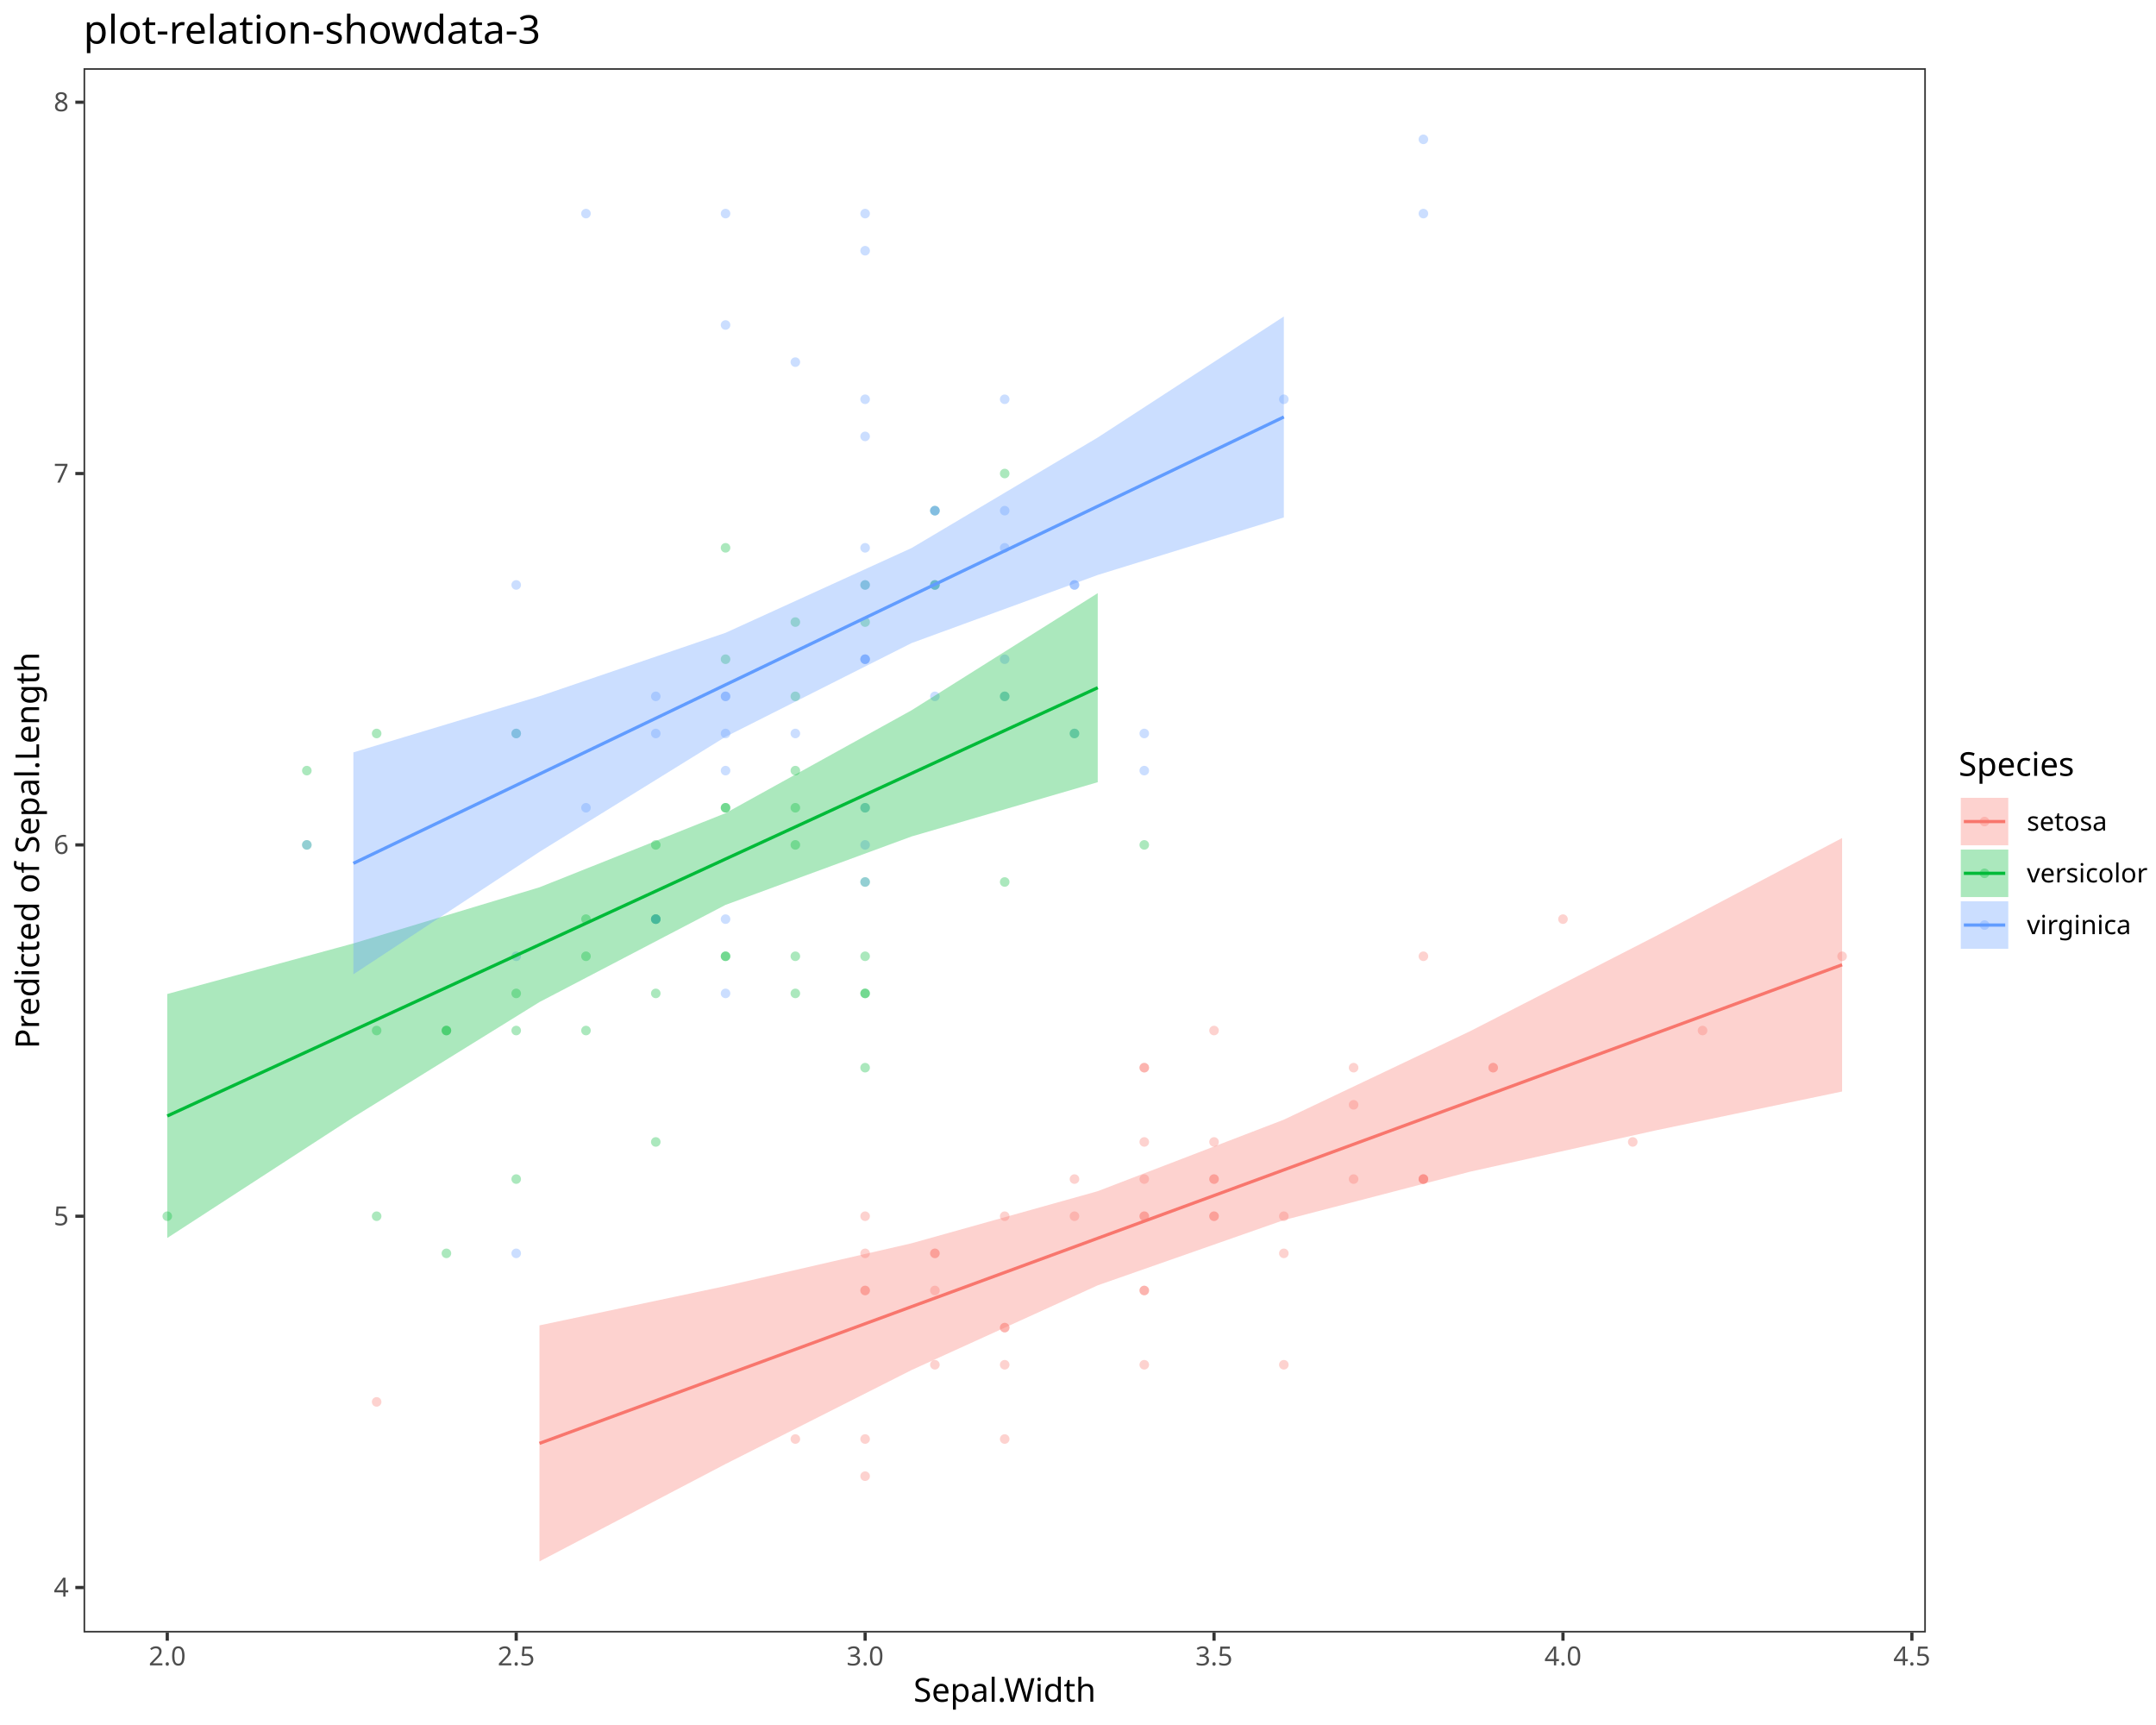
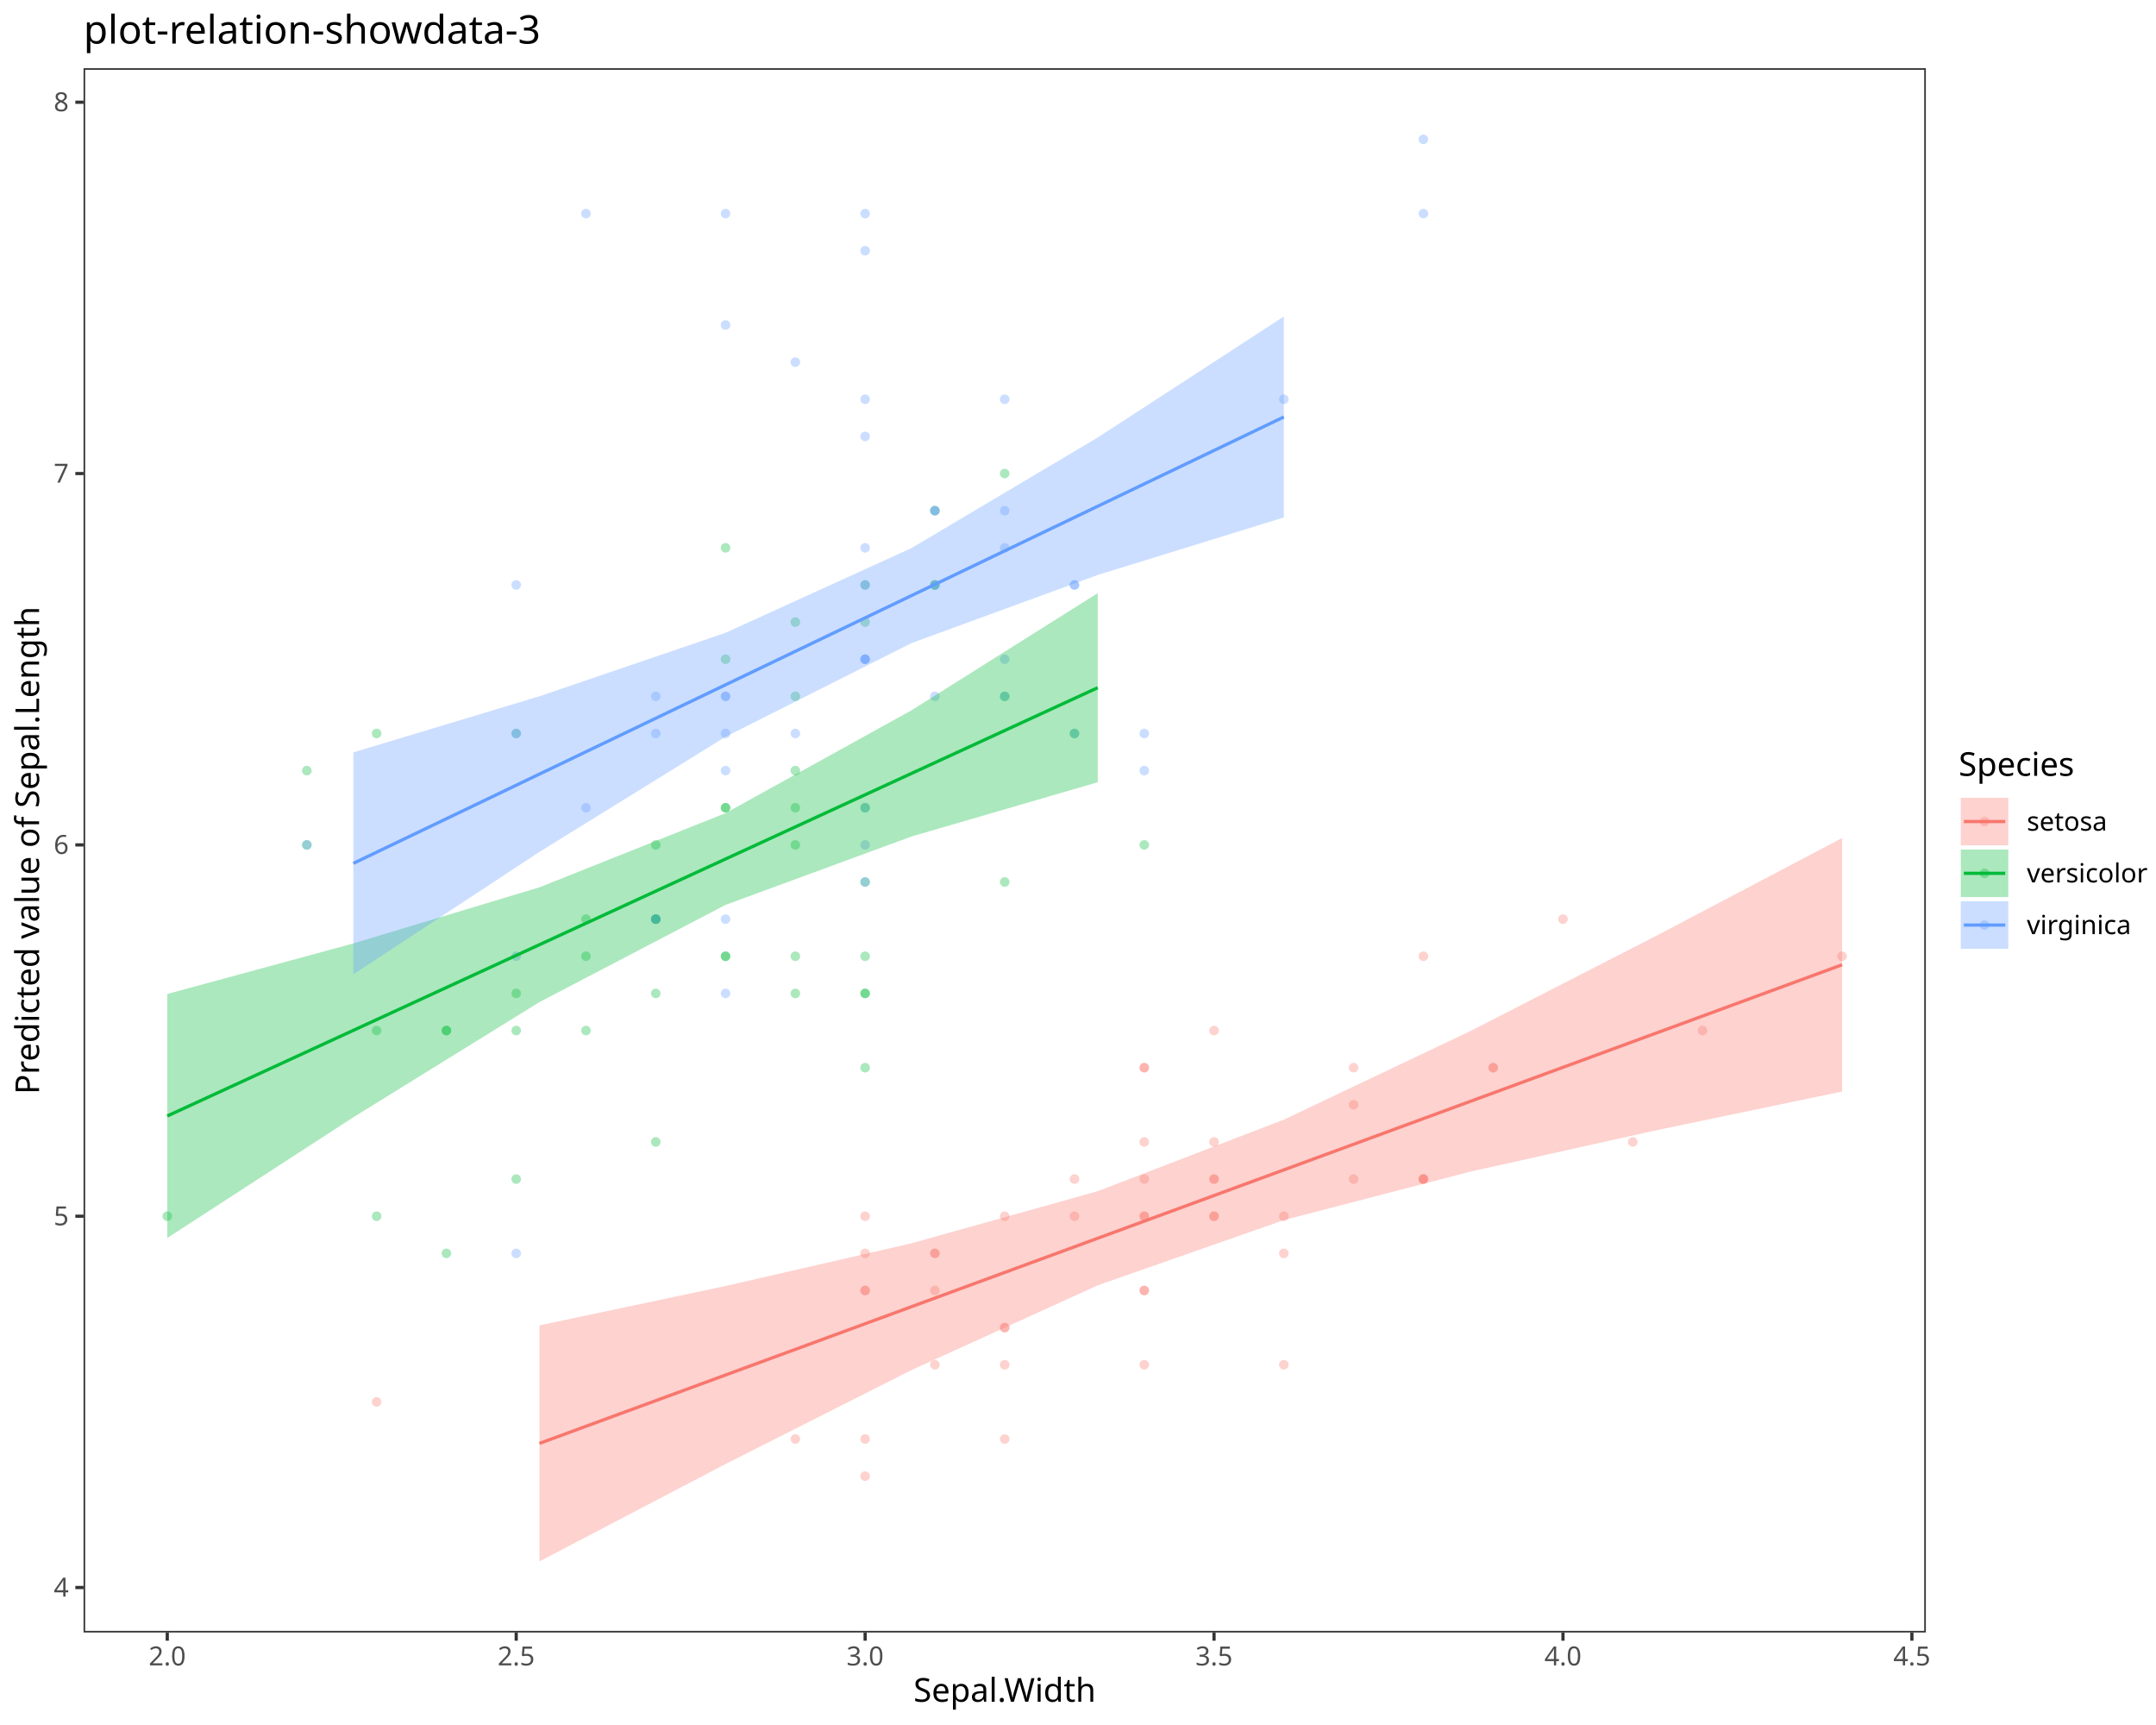
<svg xmlns="http://www.w3.org/2000/svg" class="svglite" data-engine-version="2.0" width="720.00pt" height="576.00pt" viewBox="0 0 720.00 576.00">
  <defs>
    <style type="text/css">
    .svglite line, .svglite polyline, .svglite polygon, .svglite path, .svglite rect, .svglite circle {
      fill: none;
      stroke: #000000;
      stroke-linecap: round;
      stroke-linejoin: round;
      stroke-miterlimit: 10.00;
    }
  </style>
  </defs>
  <rect width="100%" height="100%" style="stroke: none; fill: #FFFFFF;" />
  <defs>
    <clipPath id="cpMC4wMHw3MjAuMDB8MC4wMHw1NzYuMDA=">
      <rect x="0.00" y="0.00" width="720.00" height="576.00" />
    </clipPath>
  </defs>
  <g clip-path="url(#cpMC4wMHw3MjAuMDB8MC4wMHw1NzYuMDA=)">
    <rect x="-0" y="0.00" width="720.00" height="576.00" style="stroke-width: 1.07; stroke: #FFFFFF; fill: #FFFFFF;" />
  </g>
  <defs>
    <clipPath id="cpMjcuOTB8NjQzLjE0fDIyLjc4fDU0NS4xMQ==">
      <rect x="27.90" y="22.78" width="615.24" height="522.33" />
    </clipPath>
  </defs>
  <g clip-path="url(#cpMjcuOTB8NjQzLjE0fDIyLjc4fDU0NS4xMQ==)">
    <rect x="27.90" y="22.78" width="615.24" height="522.33" style="stroke-width: 1.07; stroke: none; fill: #FFFFFF;" />
    <circle cx="405.43" cy="393.71" r="1.60" style="stroke-width: 0.00; stroke: none; fill: #F8766D; fill-opacity: 0.33;" />
    <circle cx="288.91" cy="418.51" r="1.60" style="stroke-width: 0.00; stroke: none; fill: #F8766D; fill-opacity: 0.33;" />
    <circle cx="335.52" cy="443.31" r="1.60" style="stroke-width: 0.00; stroke: none; fill: #F8766D; fill-opacity: 0.33;" />
    <circle cx="312.21" cy="455.71" r="1.60" style="stroke-width: 0.00; stroke: none; fill: #F8766D; fill-opacity: 0.33;" />
    <circle cx="428.74" cy="406.11" r="1.60" style="stroke-width: 0.00; stroke: none; fill: #F8766D; fill-opacity: 0.33;" />
    <circle cx="498.65" cy="356.51" r="1.60" style="stroke-width: 0.00; stroke: none; fill: #F8766D; fill-opacity: 0.33;" />
    <circle cx="382.13" cy="455.71" r="1.60" style="stroke-width: 0.00; stroke: none; fill: #F8766D; fill-opacity: 0.33;" />
    <circle cx="382.13" cy="406.11" r="1.60" style="stroke-width: 0.00; stroke: none; fill: #F8766D; fill-opacity: 0.33;" />
    <circle cx="265.61" cy="480.51" r="1.60" style="stroke-width: 0.00; stroke: none; fill: #F8766D; fill-opacity: 0.33;" />
    <circle cx="312.21" cy="418.51" r="1.60" style="stroke-width: 0.00; stroke: none; fill: #F8766D; fill-opacity: 0.33;" />
    <circle cx="452.04" cy="356.51" r="1.60" style="stroke-width: 0.00; stroke: none; fill: #F8766D; fill-opacity: 0.33;" />
    <circle cx="382.13" cy="430.91" r="1.60" style="stroke-width: 0.00; stroke: none; fill: #F8766D; fill-opacity: 0.33;" />
    <circle cx="288.91" cy="430.91" r="1.60" style="stroke-width: 0.00; stroke: none; fill: #F8766D; fill-opacity: 0.33;" />
    <circle cx="288.91" cy="492.91" r="1.60" style="stroke-width: 0.00; stroke: none; fill: #F8766D; fill-opacity: 0.33;" />
    <circle cx="521.96" cy="306.91" r="1.60" style="stroke-width: 0.00; stroke: none; fill: #F8766D; fill-opacity: 0.33;" />
    <circle cx="615.17" cy="319.31" r="1.60" style="stroke-width: 0.00; stroke: none; fill: #F8766D; fill-opacity: 0.33;" />
    <circle cx="498.65" cy="356.51" r="1.60" style="stroke-width: 0.00; stroke: none; fill: #F8766D; fill-opacity: 0.33;" />
    <circle cx="405.43" cy="393.71" r="1.60" style="stroke-width: 0.00; stroke: none; fill: #F8766D; fill-opacity: 0.33;" />
    <circle cx="475.35" cy="319.31" r="1.60" style="stroke-width: 0.00; stroke: none; fill: #F8766D; fill-opacity: 0.33;" />
    <circle cx="475.35" cy="393.71" r="1.60" style="stroke-width: 0.00; stroke: none; fill: #F8766D; fill-opacity: 0.33;" />
    <circle cx="382.13" cy="356.51" r="1.60" style="stroke-width: 0.00; stroke: none; fill: #F8766D; fill-opacity: 0.33;" />
    <circle cx="452.04" cy="393.71" r="1.60" style="stroke-width: 0.00; stroke: none; fill: #F8766D; fill-opacity: 0.33;" />
    <circle cx="428.74" cy="455.71" r="1.60" style="stroke-width: 0.00; stroke: none; fill: #F8766D; fill-opacity: 0.33;" />
    <circle cx="358.82" cy="393.71" r="1.60" style="stroke-width: 0.00; stroke: none; fill: #F8766D; fill-opacity: 0.33;" />
    <circle cx="382.13" cy="430.91" r="1.60" style="stroke-width: 0.00; stroke: none; fill: #F8766D; fill-opacity: 0.33;" />
    <circle cx="288.91" cy="406.11" r="1.60" style="stroke-width: 0.00; stroke: none; fill: #F8766D; fill-opacity: 0.33;" />
    <circle cx="382.13" cy="406.11" r="1.60" style="stroke-width: 0.00; stroke: none; fill: #F8766D; fill-opacity: 0.33;" />
    <circle cx="405.43" cy="381.31" r="1.60" style="stroke-width: 0.00; stroke: none; fill: #F8766D; fill-opacity: 0.33;" />
    <circle cx="382.13" cy="381.31" r="1.60" style="stroke-width: 0.00; stroke: none; fill: #F8766D; fill-opacity: 0.33;" />
    <circle cx="335.52" cy="443.31" r="1.60" style="stroke-width: 0.00; stroke: none; fill: #F8766D; fill-opacity: 0.33;" />
    <circle cx="312.21" cy="430.91" r="1.60" style="stroke-width: 0.00; stroke: none; fill: #F8766D; fill-opacity: 0.33;" />
    <circle cx="382.13" cy="356.51" r="1.60" style="stroke-width: 0.00; stroke: none; fill: #F8766D; fill-opacity: 0.33;" />
    <circle cx="545.26" cy="381.31" r="1.60" style="stroke-width: 0.00; stroke: none; fill: #F8766D; fill-opacity: 0.33;" />
    <circle cx="568.57" cy="344.11" r="1.60" style="stroke-width: 0.00; stroke: none; fill: #F8766D; fill-opacity: 0.33;" />
    <circle cx="312.21" cy="418.51" r="1.60" style="stroke-width: 0.00; stroke: none; fill: #F8766D; fill-opacity: 0.33;" />
    <circle cx="335.52" cy="406.11" r="1.60" style="stroke-width: 0.00; stroke: none; fill: #F8766D; fill-opacity: 0.33;" />
    <circle cx="405.43" cy="344.11" r="1.60" style="stroke-width: 0.00; stroke: none; fill: #F8766D; fill-opacity: 0.33;" />
    <circle cx="428.74" cy="418.51" r="1.60" style="stroke-width: 0.00; stroke: none; fill: #F8766D; fill-opacity: 0.33;" />
    <circle cx="288.91" cy="480.51" r="1.60" style="stroke-width: 0.00; stroke: none; fill: #F8766D; fill-opacity: 0.33;" />
    <circle cx="382.13" cy="393.71" r="1.60" style="stroke-width: 0.00; stroke: none; fill: #F8766D; fill-opacity: 0.33;" />
    <circle cx="405.43" cy="406.11" r="1.60" style="stroke-width: 0.00; stroke: none; fill: #F8766D; fill-opacity: 0.33;" />
    <circle cx="125.78" cy="468.11" r="1.60" style="stroke-width: 0.00; stroke: none; fill: #F8766D; fill-opacity: 0.33;" />
    <circle cx="335.52" cy="480.51" r="1.60" style="stroke-width: 0.00; stroke: none; fill: #F8766D; fill-opacity: 0.33;" />
    <circle cx="405.43" cy="406.11" r="1.60" style="stroke-width: 0.00; stroke: none; fill: #F8766D; fill-opacity: 0.33;" />
    <circle cx="475.35" cy="393.71" r="1.60" style="stroke-width: 0.00; stroke: none; fill: #F8766D; fill-opacity: 0.33;" />
    <circle cx="288.91" cy="430.91" r="1.60" style="stroke-width: 0.00; stroke: none; fill: #F8766D; fill-opacity: 0.33;" />
    <circle cx="475.35" cy="393.71" r="1.60" style="stroke-width: 0.00; stroke: none; fill: #F8766D; fill-opacity: 0.33;" />
    <circle cx="335.52" cy="455.71" r="1.60" style="stroke-width: 0.00; stroke: none; fill: #F8766D; fill-opacity: 0.33;" />
    <circle cx="452.04" cy="368.91" r="1.60" style="stroke-width: 0.00; stroke: none; fill: #F8766D; fill-opacity: 0.33;" />
    <circle cx="358.82" cy="406.11" r="1.60" style="stroke-width: 0.00; stroke: none; fill: #F8766D; fill-opacity: 0.33;" />
    <circle cx="335.52" cy="158.12" r="1.60" style="stroke-width: 0.00; stroke: none; fill: #00BA38; fill-opacity: 0.33;" />
    <circle cx="335.52" cy="232.52" r="1.60" style="stroke-width: 0.00; stroke: none; fill: #00BA38; fill-opacity: 0.33;" />
    <circle cx="312.21" cy="170.52" r="1.60" style="stroke-width: 0.00; stroke: none; fill: #00BA38; fill-opacity: 0.33;" />
    <circle cx="125.78" cy="344.11" r="1.60" style="stroke-width: 0.00; stroke: none; fill: #00BA38; fill-opacity: 0.33;" />
    <circle cx="242.30" cy="220.12" r="1.60" style="stroke-width: 0.00; stroke: none; fill: #00BA38; fill-opacity: 0.33;" />
    <circle cx="242.30" cy="319.31" r="1.60" style="stroke-width: 0.00; stroke: none; fill: #00BA38; fill-opacity: 0.33;" />
    <circle cx="358.82" cy="244.92" r="1.60" style="stroke-width: 0.00; stroke: none; fill: #00BA38; fill-opacity: 0.33;" />
    <circle cx="149.08" cy="418.51" r="1.60" style="stroke-width: 0.00; stroke: none; fill: #00BA38; fill-opacity: 0.33;" />
    <circle cx="265.61" cy="207.72" r="1.60" style="stroke-width: 0.00; stroke: none; fill: #00BA38; fill-opacity: 0.33;" />
    <circle cx="219.00" cy="381.31" r="1.60" style="stroke-width: 0.00; stroke: none; fill: #00BA38; fill-opacity: 0.33;" />
    <circle cx="55.86" cy="406.11" r="1.60" style="stroke-width: 0.00; stroke: none; fill: #00BA38; fill-opacity: 0.33;" />
    <circle cx="288.91" cy="294.51" r="1.60" style="stroke-width: 0.00; stroke: none; fill: #00BA38; fill-opacity: 0.33;" />
    <circle cx="102.47" cy="282.12" r="1.60" style="stroke-width: 0.00; stroke: none; fill: #00BA38; fill-opacity: 0.33;" />
    <circle cx="265.61" cy="269.72" r="1.60" style="stroke-width: 0.00; stroke: none; fill: #00BA38; fill-opacity: 0.33;" />
    <circle cx="265.61" cy="331.71" r="1.60" style="stroke-width: 0.00; stroke: none; fill: #00BA38; fill-opacity: 0.33;" />
    <circle cx="312.21" cy="195.32" r="1.60" style="stroke-width: 0.00; stroke: none; fill: #00BA38; fill-opacity: 0.33;" />
    <circle cx="288.91" cy="331.71" r="1.60" style="stroke-width: 0.00; stroke: none; fill: #00BA38; fill-opacity: 0.33;" />
    <circle cx="219.00" cy="306.91" r="1.60" style="stroke-width: 0.00; stroke: none; fill: #00BA38; fill-opacity: 0.33;" />
    <circle cx="102.47" cy="257.32" r="1.60" style="stroke-width: 0.00; stroke: none; fill: #00BA38; fill-opacity: 0.33;" />
    <circle cx="172.39" cy="331.71" r="1.60" style="stroke-width: 0.00; stroke: none; fill: #00BA38; fill-opacity: 0.33;" />
    <circle cx="335.52" cy="294.51" r="1.60" style="stroke-width: 0.00; stroke: none; fill: #00BA38; fill-opacity: 0.33;" />
    <circle cx="242.30" cy="269.72" r="1.60" style="stroke-width: 0.00; stroke: none; fill: #00BA38; fill-opacity: 0.33;" />
    <circle cx="172.39" cy="244.92" r="1.60" style="stroke-width: 0.00; stroke: none; fill: #00BA38; fill-opacity: 0.33;" />
    <circle cx="242.30" cy="269.72" r="1.60" style="stroke-width: 0.00; stroke: none; fill: #00BA38; fill-opacity: 0.33;" />
    <circle cx="265.61" cy="232.52" r="1.60" style="stroke-width: 0.00; stroke: none; fill: #00BA38; fill-opacity: 0.33;" />
    <circle cx="288.91" cy="207.72" r="1.60" style="stroke-width: 0.00; stroke: none; fill: #00BA38; fill-opacity: 0.33;" />
    <circle cx="242.30" cy="182.92" r="1.60" style="stroke-width: 0.00; stroke: none; fill: #00BA38; fill-opacity: 0.33;" />
    <circle cx="288.91" cy="195.32" r="1.60" style="stroke-width: 0.00; stroke: none; fill: #00BA38; fill-opacity: 0.33;" />
    <circle cx="265.61" cy="282.12" r="1.60" style="stroke-width: 0.00; stroke: none; fill: #00BA38; fill-opacity: 0.33;" />
    <circle cx="195.69" cy="319.31" r="1.60" style="stroke-width: 0.00; stroke: none; fill: #00BA38; fill-opacity: 0.33;" />
    <circle cx="149.08" cy="344.11" r="1.60" style="stroke-width: 0.00; stroke: none; fill: #00BA38; fill-opacity: 0.33;" />
    <circle cx="149.08" cy="344.11" r="1.60" style="stroke-width: 0.00; stroke: none; fill: #00BA38; fill-opacity: 0.33;" />
    <circle cx="219.00" cy="306.91" r="1.60" style="stroke-width: 0.00; stroke: none; fill: #00BA38; fill-opacity: 0.33;" />
    <circle cx="219.00" cy="282.12" r="1.60" style="stroke-width: 0.00; stroke: none; fill: #00BA38; fill-opacity: 0.33;" />
    <circle cx="288.91" cy="356.51" r="1.60" style="stroke-width: 0.00; stroke: none; fill: #00BA38; fill-opacity: 0.33;" />
    <circle cx="382.13" cy="282.12" r="1.60" style="stroke-width: 0.00; stroke: none; fill: #00BA38; fill-opacity: 0.33;" />
    <circle cx="312.21" cy="195.32" r="1.60" style="stroke-width: 0.00; stroke: none; fill: #00BA38; fill-opacity: 0.33;" />
    <circle cx="125.78" cy="244.92" r="1.60" style="stroke-width: 0.00; stroke: none; fill: #00BA38; fill-opacity: 0.33;" />
    <circle cx="288.91" cy="331.71" r="1.60" style="stroke-width: 0.00; stroke: none; fill: #00BA38; fill-opacity: 0.33;" />
    <circle cx="172.39" cy="344.11" r="1.60" style="stroke-width: 0.00; stroke: none; fill: #00BA38; fill-opacity: 0.33;" />
    <circle cx="195.69" cy="344.11" r="1.60" style="stroke-width: 0.00; stroke: none; fill: #00BA38; fill-opacity: 0.33;" />
    <circle cx="288.91" cy="269.72" r="1.60" style="stroke-width: 0.00; stroke: none; fill: #00BA38; fill-opacity: 0.33;" />
    <circle cx="195.69" cy="306.91" r="1.60" style="stroke-width: 0.00; stroke: none; fill: #00BA38; fill-opacity: 0.33;" />
    <circle cx="125.78" cy="406.11" r="1.60" style="stroke-width: 0.00; stroke: none; fill: #00BA38; fill-opacity: 0.33;" />
    <circle cx="219.00" cy="331.71" r="1.60" style="stroke-width: 0.00; stroke: none; fill: #00BA38; fill-opacity: 0.33;" />
    <circle cx="288.91" cy="319.31" r="1.60" style="stroke-width: 0.00; stroke: none; fill: #00BA38; fill-opacity: 0.33;" />
    <circle cx="265.61" cy="319.31" r="1.60" style="stroke-width: 0.00; stroke: none; fill: #00BA38; fill-opacity: 0.33;" />
    <circle cx="265.61" cy="257.32" r="1.60" style="stroke-width: 0.00; stroke: none; fill: #00BA38; fill-opacity: 0.33;" />
    <circle cx="172.39" cy="393.71" r="1.60" style="stroke-width: 0.00; stroke: none; fill: #00BA38; fill-opacity: 0.33;" />
    <circle cx="242.30" cy="319.31" r="1.60" style="stroke-width: 0.00; stroke: none; fill: #00BA38; fill-opacity: 0.33;" />
    <circle cx="358.82" cy="244.92" r="1.60" style="stroke-width: 0.00; stroke: none; fill: #619CFF; fill-opacity: 0.33;" />
    <circle cx="219.00" cy="306.91" r="1.60" style="stroke-width: 0.00; stroke: none; fill: #619CFF; fill-opacity: 0.33;" />
    <circle cx="288.91" cy="145.72" r="1.60" style="stroke-width: 0.00; stroke: none; fill: #619CFF; fill-opacity: 0.33;" />
    <circle cx="265.61" cy="244.92" r="1.60" style="stroke-width: 0.00; stroke: none; fill: #619CFF; fill-opacity: 0.33;" />
    <circle cx="288.91" cy="220.12" r="1.60" style="stroke-width: 0.00; stroke: none; fill: #619CFF; fill-opacity: 0.33;" />
    <circle cx="288.91" cy="83.72" r="1.60" style="stroke-width: 0.00; stroke: none; fill: #619CFF; fill-opacity: 0.33;" />
    <circle cx="172.39" cy="418.51" r="1.60" style="stroke-width: 0.00; stroke: none; fill: #619CFF; fill-opacity: 0.33;" />
    <circle cx="265.61" cy="120.92" r="1.60" style="stroke-width: 0.00; stroke: none; fill: #619CFF; fill-opacity: 0.33;" />
    <circle cx="172.39" cy="195.32" r="1.60" style="stroke-width: 0.00; stroke: none; fill: #619CFF; fill-opacity: 0.33;" />
    <circle cx="428.74" cy="133.32" r="1.60" style="stroke-width: 0.00; stroke: none; fill: #619CFF; fill-opacity: 0.33;" />
    <circle cx="335.52" cy="220.12" r="1.60" style="stroke-width: 0.00; stroke: none; fill: #619CFF; fill-opacity: 0.33;" />
    <circle cx="219.00" cy="232.52" r="1.60" style="stroke-width: 0.00; stroke: none; fill: #619CFF; fill-opacity: 0.33;" />
    <circle cx="288.91" cy="182.92" r="1.60" style="stroke-width: 0.00; stroke: none; fill: #619CFF; fill-opacity: 0.33;" />
    <circle cx="172.39" cy="319.31" r="1.60" style="stroke-width: 0.00; stroke: none; fill: #619CFF; fill-opacity: 0.33;" />
    <circle cx="242.30" cy="306.91" r="1.60" style="stroke-width: 0.00; stroke: none; fill: #619CFF; fill-opacity: 0.33;" />
    <circle cx="335.52" cy="232.52" r="1.60" style="stroke-width: 0.00; stroke: none; fill: #619CFF; fill-opacity: 0.33;" />
    <circle cx="288.91" cy="220.12" r="1.60" style="stroke-width: 0.00; stroke: none; fill: #619CFF; fill-opacity: 0.33;" />
    <circle cx="475.35" cy="71.32" r="1.60" style="stroke-width: 0.00; stroke: none; fill: #619CFF; fill-opacity: 0.33;" />
    <circle cx="195.69" cy="71.32" r="1.60" style="stroke-width: 0.00; stroke: none; fill: #619CFF; fill-opacity: 0.33;" />
    <circle cx="102.47" cy="282.12" r="1.60" style="stroke-width: 0.00; stroke: none; fill: #619CFF; fill-opacity: 0.33;" />
    <circle cx="335.52" cy="170.52" r="1.60" style="stroke-width: 0.00; stroke: none; fill: #619CFF; fill-opacity: 0.33;" />
    <circle cx="242.30" cy="331.71" r="1.60" style="stroke-width: 0.00; stroke: none; fill: #619CFF; fill-opacity: 0.33;" />
    <circle cx="242.30" cy="71.32" r="1.60" style="stroke-width: 0.00; stroke: none; fill: #619CFF; fill-opacity: 0.33;" />
    <circle cx="219.00" cy="244.92" r="1.60" style="stroke-width: 0.00; stroke: none; fill: #619CFF; fill-opacity: 0.33;" />
    <circle cx="358.82" cy="195.32" r="1.60" style="stroke-width: 0.00; stroke: none; fill: #619CFF; fill-opacity: 0.33;" />
    <circle cx="335.52" cy="133.32" r="1.60" style="stroke-width: 0.00; stroke: none; fill: #619CFF; fill-opacity: 0.33;" />
    <circle cx="242.30" cy="257.32" r="1.60" style="stroke-width: 0.00; stroke: none; fill: #619CFF; fill-opacity: 0.33;" />
    <circle cx="288.91" cy="269.72" r="1.60" style="stroke-width: 0.00; stroke: none; fill: #619CFF; fill-opacity: 0.33;" />
    <circle cx="242.30" cy="232.52" r="1.60" style="stroke-width: 0.00; stroke: none; fill: #619CFF; fill-opacity: 0.33;" />
    <circle cx="288.91" cy="133.32" r="1.60" style="stroke-width: 0.00; stroke: none; fill: #619CFF; fill-opacity: 0.33;" />
    <circle cx="242.30" cy="108.52" r="1.60" style="stroke-width: 0.00; stroke: none; fill: #619CFF; fill-opacity: 0.33;" />
    <circle cx="475.35" cy="46.53" r="1.60" style="stroke-width: 0.00; stroke: none; fill: #619CFF; fill-opacity: 0.33;" />
    <circle cx="242.30" cy="232.52" r="1.60" style="stroke-width: 0.00; stroke: none; fill: #619CFF; fill-opacity: 0.33;" />
    <circle cx="242.30" cy="244.92" r="1.60" style="stroke-width: 0.00; stroke: none; fill: #619CFF; fill-opacity: 0.33;" />
    <circle cx="195.69" cy="269.72" r="1.60" style="stroke-width: 0.00; stroke: none; fill: #619CFF; fill-opacity: 0.33;" />
    <circle cx="288.91" cy="71.32" r="1.60" style="stroke-width: 0.00; stroke: none; fill: #619CFF; fill-opacity: 0.33;" />
    <circle cx="382.13" cy="244.92" r="1.60" style="stroke-width: 0.00; stroke: none; fill: #619CFF; fill-opacity: 0.33;" />
    <circle cx="312.21" cy="232.52" r="1.60" style="stroke-width: 0.00; stroke: none; fill: #619CFF; fill-opacity: 0.33;" />
    <circle cx="288.91" cy="282.12" r="1.60" style="stroke-width: 0.00; stroke: none; fill: #619CFF; fill-opacity: 0.33;" />
    <circle cx="312.21" cy="170.52" r="1.60" style="stroke-width: 0.00; stroke: none; fill: #619CFF; fill-opacity: 0.33;" />
    <circle cx="312.21" cy="195.32" r="1.60" style="stroke-width: 0.00; stroke: none; fill: #619CFF; fill-opacity: 0.33;" />
    <circle cx="312.21" cy="170.52" r="1.60" style="stroke-width: 0.00; stroke: none; fill: #619CFF; fill-opacity: 0.33;" />
    <circle cx="219.00" cy="306.91" r="1.60" style="stroke-width: 0.00; stroke: none; fill: #619CFF; fill-opacity: 0.33;" />
    <circle cx="335.52" cy="182.92" r="1.60" style="stroke-width: 0.00; stroke: none; fill: #619CFF; fill-opacity: 0.33;" />
    <circle cx="358.82" cy="195.32" r="1.60" style="stroke-width: 0.00; stroke: none; fill: #619CFF; fill-opacity: 0.33;" />
    <circle cx="288.91" cy="195.32" r="1.60" style="stroke-width: 0.00; stroke: none; fill: #619CFF; fill-opacity: 0.33;" />
    <circle cx="172.39" cy="244.92" r="1.60" style="stroke-width: 0.00; stroke: none; fill: #619CFF; fill-opacity: 0.33;" />
    <circle cx="288.91" cy="220.12" r="1.60" style="stroke-width: 0.00; stroke: none; fill: #619CFF; fill-opacity: 0.33;" />
    <circle cx="382.13" cy="257.32" r="1.60" style="stroke-width: 0.00; stroke: none; fill: #619CFF; fill-opacity: 0.33;" />
    <circle cx="288.91" cy="294.51" r="1.60" style="stroke-width: 0.00; stroke: none; fill: #619CFF; fill-opacity: 0.33;" />
    <polygon points="180.16,442.56 242.30,429.42 304.45,415.14 366.59,397.75 428.74,373.87 490.88,344.36 553.03,312.53 615.17,279.83 615.17,364.47 553.03,377.43 490.88,391.26 428.74,407.41 366.59,429.19 304.45,457.46 242.30,488.85 180.16,521.37 " style="stroke-width: 0.00; stroke: none; stroke-linecap: butt; fill: #F8766D; fill-opacity: 0.33;" />
    <polyline points="180.16,442.56 242.30,429.42 304.45,415.14 366.59,397.75 428.74,373.87 490.88,344.36 553.03,312.53 615.17,279.83 " style="stroke-width: 1.07; stroke: none; stroke-linecap: butt;" />
    <polyline points="615.17,364.47 553.03,377.43 490.88,391.26 428.74,407.41 366.59,429.19 304.45,457.46 242.30,488.85 180.16,521.37 " style="stroke-width: 1.07; stroke: none; stroke-linecap: butt;" />
    <polygon points="55.86,331.91 118.01,315.02 180.16,296.28 242.30,271.52 304.45,237.15 366.59,198.06 366.59,261.19 304.45,279.30 242.30,302.15 180.16,334.60 118.01,373.06 55.86,413.38 " style="stroke-width: 0.00; stroke: none; stroke-linecap: butt; fill: #00BA38; fill-opacity: 0.33;" />
    <polyline points="55.86,331.91 118.01,315.02 180.16,296.28 242.30,271.52 304.45,237.15 366.59,198.06 " style="stroke-width: 1.07; stroke: none; stroke-linecap: butt;" />
    <polyline points="366.59,261.19 304.45,279.30 242.30,302.15 180.16,334.60 118.01,373.06 55.86,413.38 " style="stroke-width: 1.07; stroke: none; stroke-linecap: butt;" />
    <polygon points="118.01,251.23 180.16,232.49 242.30,211.30 304.45,182.98 366.59,146.09 428.74,105.68 428.74,172.78 366.59,191.99 304.45,214.72 242.30,246.02 180.16,284.45 118.01,325.33 " style="stroke-width: 0.00; stroke: none; stroke-linecap: butt; fill: #619CFF; fill-opacity: 0.33;" />
    <polyline points="118.01,251.23 180.16,232.49 242.30,211.30 304.45,182.98 366.59,146.09 428.74,105.68 " style="stroke-width: 1.07; stroke: none; stroke-linecap: butt;" />
    <polyline points="428.74,172.78 366.59,191.99 304.45,214.72 242.30,246.02 180.16,284.45 118.01,325.33 " style="stroke-width: 1.07; stroke: none; stroke-linecap: butt;" />
    <polyline points="180.16,481.96 242.30,459.13 304.45,436.30 366.59,413.47 428.74,390.64 490.88,367.81 553.03,344.98 615.17,322.15 " style="stroke-width: 1.07; stroke: #F8766D; stroke-linecap: butt;" />
    <polyline points="55.86,372.64 118.01,344.04 180.16,315.44 242.30,286.83 304.45,258.23 366.59,229.63 " style="stroke-width: 1.07; stroke: #00BA38; stroke-linecap: butt;" />
    <polyline points="118.01,288.28 180.16,258.47 242.30,228.66 304.45,198.85 366.59,169.04 428.74,139.23 " style="stroke-width: 1.07; stroke: #619CFF; stroke-linecap: butt;" />
    <rect x="27.90" y="22.78" width="615.24" height="522.33" style="stroke-width: 1.07; stroke: #333333;" />
  </g>
  <g clip-path="url(#cpMC4wMHw3MjAuMDB8MC4wMHw1NzYuMDA=)">
    <text x="22.97" y="533.13" text-anchor="end" style="font-size: 8.80px; fill: #4D4D4D; font-family: sans;" textLength="4.89px" lengthAdjust="spacingAndGlyphs">4</text>
    <text x="22.97" y="409.14" text-anchor="end" style="font-size: 8.80px; fill: #4D4D4D; font-family: sans;" textLength="4.89px" lengthAdjust="spacingAndGlyphs">5</text>
    <text x="22.97" y="285.14" text-anchor="end" style="font-size: 8.80px; fill: #4D4D4D; font-family: sans;" textLength="4.89px" lengthAdjust="spacingAndGlyphs">6</text>
    <text x="22.97" y="161.15" text-anchor="end" style="font-size: 8.80px; fill: #4D4D4D; font-family: sans;" textLength="4.89px" lengthAdjust="spacingAndGlyphs">7</text>
    <text x="22.97" y="37.15" text-anchor="end" style="font-size: 8.80px; fill: #4D4D4D; font-family: sans;" textLength="4.89px" lengthAdjust="spacingAndGlyphs">8</text>
    <polyline points="25.16,530.10 27.90,530.10 " style="stroke-width: 1.07; stroke: #333333; stroke-linecap: butt;" />
    <polyline points="25.16,406.11 27.90,406.11 " style="stroke-width: 1.07; stroke: #333333; stroke-linecap: butt;" />
    <polyline points="25.16,282.12 27.90,282.12 " style="stroke-width: 1.07; stroke: #333333; stroke-linecap: butt;" />
    <polyline points="25.16,158.12 27.90,158.12 " style="stroke-width: 1.07; stroke: #333333; stroke-linecap: butt;" />
    <polyline points="25.16,34.13 27.90,34.13 " style="stroke-width: 1.07; stroke: #333333; stroke-linecap: butt;" />
    <polyline points="55.86,547.85 55.86,545.11 " style="stroke-width: 1.07; stroke: #333333; stroke-linecap: butt;" />
    <polyline points="172.39,547.85 172.39,545.11 " style="stroke-width: 1.07; stroke: #333333; stroke-linecap: butt;" />
    <polyline points="288.91,547.85 288.91,545.11 " style="stroke-width: 1.07; stroke: #333333; stroke-linecap: butt;" />
    <polyline points="405.43,547.85 405.43,545.11 " style="stroke-width: 1.07; stroke: #333333; stroke-linecap: butt;" />
    <polyline points="521.96,547.85 521.96,545.11 " style="stroke-width: 1.07; stroke: #333333; stroke-linecap: butt;" />
    <polyline points="638.48,547.85 638.48,545.11 " style="stroke-width: 1.07; stroke: #333333; stroke-linecap: butt;" />
    <text x="55.86" y="556.10" text-anchor="middle" style="font-size: 8.80px; fill: #4D4D4D; font-family: sans;" textLength="12.23px" lengthAdjust="spacingAndGlyphs">2.0</text>
    <text x="172.39" y="556.10" text-anchor="middle" style="font-size: 8.80px; fill: #4D4D4D; font-family: sans;" textLength="12.23px" lengthAdjust="spacingAndGlyphs">2.5</text>
    <text x="288.91" y="556.10" text-anchor="middle" style="font-size: 8.80px; fill: #4D4D4D; font-family: sans;" textLength="12.23px" lengthAdjust="spacingAndGlyphs">3.0</text>
    <text x="405.43" y="556.10" text-anchor="middle" style="font-size: 8.80px; fill: #4D4D4D; font-family: sans;" textLength="12.23px" lengthAdjust="spacingAndGlyphs">3.5</text>
    <text x="521.96" y="556.10" text-anchor="middle" style="font-size: 8.80px; fill: #4D4D4D; font-family: sans;" textLength="12.23px" lengthAdjust="spacingAndGlyphs">4.0</text>
    <text x="638.48" y="556.10" text-anchor="middle" style="font-size: 8.80px; fill: #4D4D4D; font-family: sans;" textLength="12.23px" lengthAdjust="spacingAndGlyphs">4.5</text>
    <text x="335.52" y="568.24" text-anchor="middle" style="font-size: 11.00px; font-family: sans;" textLength="59.31px" lengthAdjust="spacingAndGlyphs">Sepal.Width</text>
-     <text transform="translate(13.05,283.95) rotate(-90)" text-anchor="middle" style="font-size: 11.00px; font-family: sans;" textLength="126.60px" lengthAdjust="spacingAndGlyphs">Predicted of Sepal.Length</text>
+     <text transform="translate(13.05,283.95) rotate(-90)" text-anchor="middle" style="font-size: 11.00px; font-family: sans;" textLength="155.96px" lengthAdjust="spacingAndGlyphs">Predicted value of Sepal.Length</text>
    <rect x="654.10" y="250.36" width="60.42" height="67.17" style="stroke-width: 1.07; stroke: none; fill: #FFFFFF;" />
    <text x="654.10" y="259.07" style="font-size: 11.00px; font-family: sans;" textLength="39.14px" lengthAdjust="spacingAndGlyphs">Species</text>
    <rect x="654.10" y="265.69" width="17.28" height="17.28" style="stroke-width: 1.07; stroke: none; fill: #FFFFFF;" />
    <circle cx="662.74" cy="274.33" r="1.60" style="stroke-width: 0.00; stroke: none; fill: #F8766D; fill-opacity: 0.33;" />
    <rect x="654.81" y="266.40" width="15.86" height="15.86" style="stroke-width: 1.07; stroke: none; stroke-linecap: butt; stroke-linejoin: miter; fill: #F8766D; fill-opacity: 0.33;" />
    <line x1="655.83" y1="274.33" x2="669.65" y2="274.33" style="stroke-width: 1.07; stroke: #F8766D; stroke-linecap: butt;" />
    <rect x="654.10" y="282.97" width="17.28" height="17.28" style="stroke-width: 1.07; stroke: none; fill: #FFFFFF;" />
    <circle cx="662.74" cy="291.61" r="1.60" style="stroke-width: 0.00; stroke: none; fill: #00BA38; fill-opacity: 0.33;" />
    <rect x="654.81" y="283.68" width="15.86" height="15.86" style="stroke-width: 1.07; stroke: none; stroke-linecap: butt; stroke-linejoin: miter; fill: #00BA38; fill-opacity: 0.33;" />
    <line x1="655.83" y1="291.61" x2="669.65" y2="291.61" style="stroke-width: 1.07; stroke: #00BA38; stroke-linecap: butt;" />
    <rect x="654.10" y="300.25" width="17.28" height="17.28" style="stroke-width: 1.07; stroke: none; fill: #FFFFFF;" />
    <circle cx="662.74" cy="308.89" r="1.60" style="stroke-width: 0.00; stroke: none; fill: #619CFF; fill-opacity: 0.33;" />
    <rect x="654.81" y="300.96" width="15.86" height="15.86" style="stroke-width: 1.07; stroke: none; stroke-linecap: butt; stroke-linejoin: miter; fill: #619CFF; fill-opacity: 0.33;" />
    <line x1="655.83" y1="308.89" x2="669.65" y2="308.89" style="stroke-width: 1.07; stroke: #619CFF; stroke-linecap: butt;" />
    <text x="676.86" y="277.36" style="font-size: 8.80px; font-family: sans;" textLength="25.94px" lengthAdjust="spacingAndGlyphs">setosa</text>
    <text x="676.86" y="294.64" style="font-size: 8.80px; font-family: sans;" textLength="37.66px" lengthAdjust="spacingAndGlyphs">versicolor</text>
    <text x="676.86" y="311.92" style="font-size: 8.80px; font-family: sans;" textLength="32.28px" lengthAdjust="spacingAndGlyphs">virginica</text>
    <text x="27.90" y="14.56" style="font-size: 13.20px; font-family: sans;" textLength="141.62px" lengthAdjust="spacingAndGlyphs">plot-relation-showdata-3</text>
  </g>
</svg>
